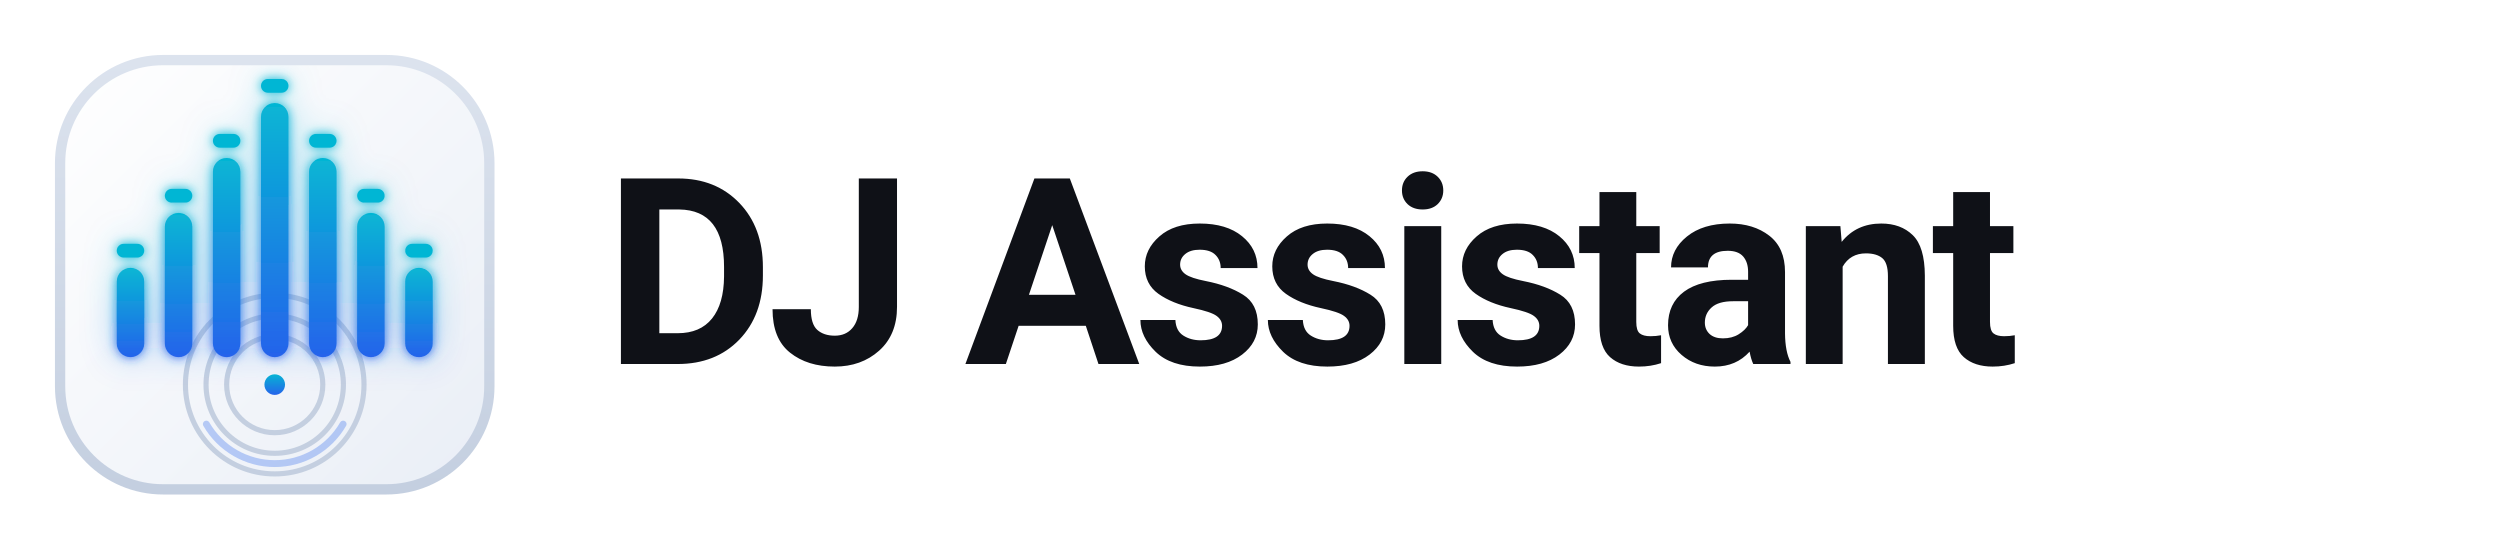
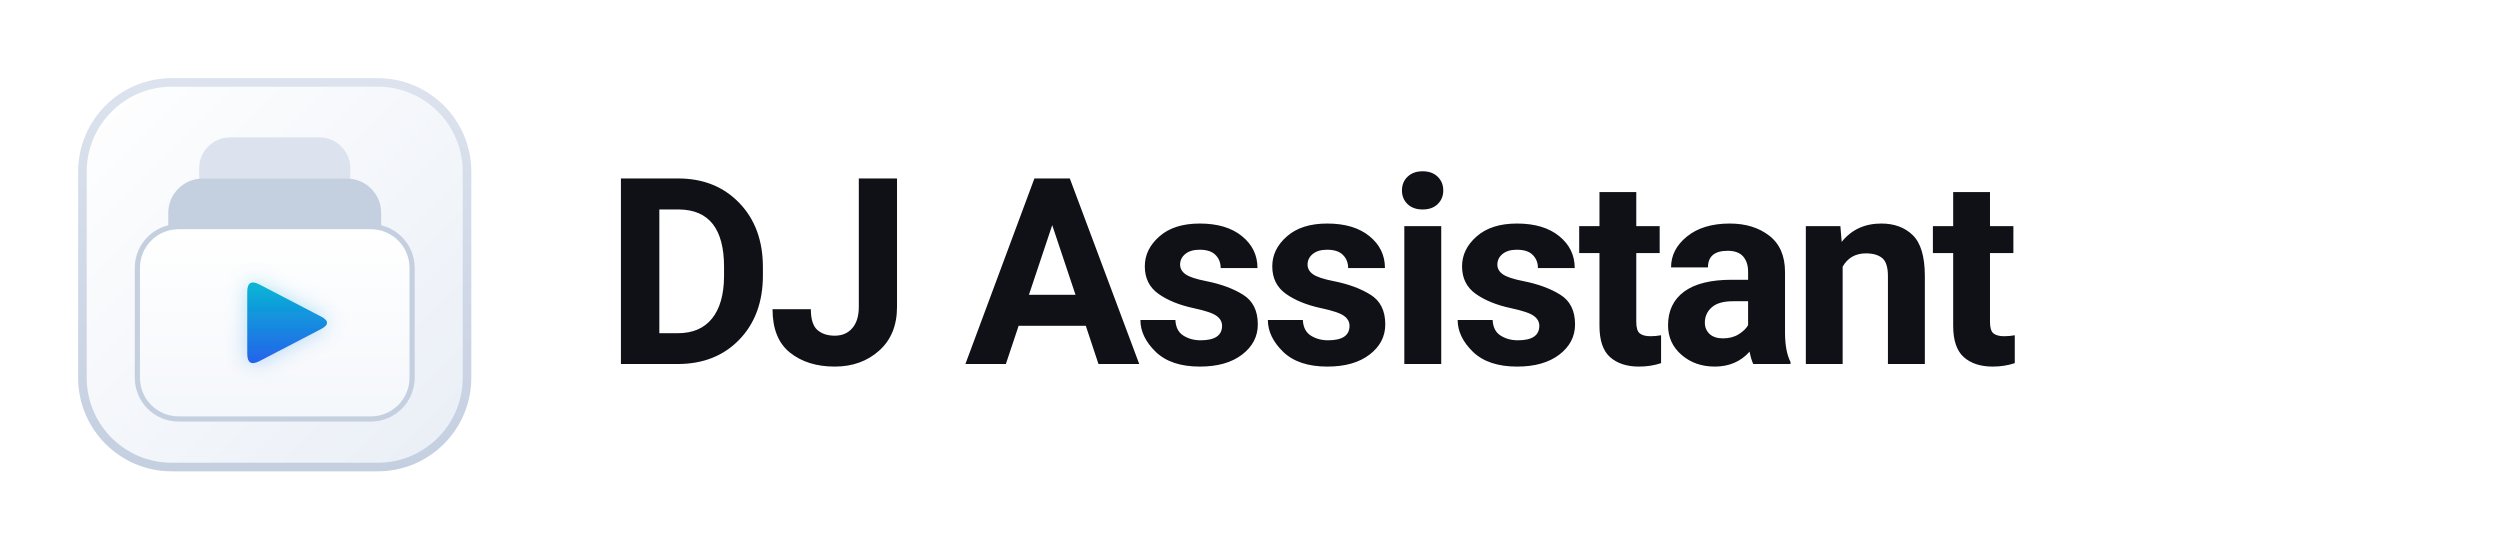
<svg xmlns="http://www.w3.org/2000/svg" width="364" height="80" viewBox="0 0 364 80" role="img" aria-label="DJ Assistant">
  <defs>
    <linearGradient id="wmLightTile" x1="0" y1="0" x2="1" y2="1">
      <stop offset="0" stop-color="#FFFFFF" />
      <stop offset="1" stop-color="#E9EEF6" />
    </linearGradient>
    <linearGradient id="wmLightBorder" x1="0" y1="0" x2="0" y2="1">
      <stop offset="0" stop-color="#DCE3EE" />
      <stop offset="1" stop-color="#C4CFE0" />
    </linearGradient>
-     <linearGradient id="wmLightEq" x1="0" y1="0" x2="0" y2="1">
+     <linearGradient id="wmLightFront" x1="0" y1="0" x2="0" y2="1">
+       <stop offset="0" stop-color="#FFFFFF" />
+       <stop offset="1" stop-color="#F4F7FB" />
+     </linearGradient>
+     <linearGradient id="wmLightPlay" x1="0" y1="0" x2="0" y2="1">
      <stop offset="0" stop-color="#06B6D4" />
      <stop offset="1" stop-color="#2563EB" />
    </linearGradient>
    <filter id="wmLightGlow" x="-50%" y="-50%" width="200%" height="200%">
-       <feGaussianBlur in="SourceGraphic" stdDeviation="5" result="glowWide" />
+       <feGaussianBlur in="SourceGraphic" stdDeviation="3" result="glowWide" />
      <feComponentTransfer in="glowWide" result="glowSoft">
-         <feFuncA type="linear" slope="0.35" />
+         <feFuncA type="linear" slope="0.3" />
      </feComponentTransfer>
-       <feGaussianBlur in="SourceGraphic" stdDeviation="1.5" result="glowTight" />
      <feMerge>
        <feMergeNode in="glowSoft" />
-         <feMergeNode in="glowTight" />
        <feMergeNode in="SourceGraphic" />
      </feMerge>
    </filter>
    <clipPath id="wmLightClip">
-       <rect x="1.5" y="1.5" width="125" height="125" rx="30" />
+       <rect x="8" y="8" width="112" height="112" rx="26" />
    </clipPath>
  </defs>
  <g transform="translate(8 8) scale(0.5)">
-     <rect x="1.5" y="1.5" width="125" height="125" rx="30" fill="url(#wmLightTile)" />
+     <rect x="8" y="8" width="112" height="112" rx="26" fill="url(#wmLightTile)" />
    <g clip-path="url(#wmLightClip)">
-       <g fill="none" stroke="#C4CFE0" stroke-width="1.5">
-         <circle cx="64" cy="96" r="26" />
-         <circle cx="64" cy="96" r="20" />
-         <circle cx="64" cy="96" r="14" />
-       </g>
-       <path d="M44.08 107.5A23 23 0 0 0 83.92 107.5" fill="none" stroke="#2563EB" stroke-opacity="0.3" stroke-width="2" stroke-linecap="round" />
-       <circle cx="64" cy="96" r="3" fill="url(#wmLightEq)" />
-       <g filter="url(#wmLightGlow)">
-         <g fill="url(#wmLightEq)">
-           <rect x="18" y="62" width="8" height="26" rx="4" />
-           <rect x="32" y="46" width="8" height="42" rx="4" />
-           <rect x="46" y="30" width="8" height="58" rx="4" />
-           <rect x="60" y="14" width="8" height="74" rx="4" />
-           <rect x="74" y="30" width="8" height="58" rx="4" />
-           <rect x="88" y="46" width="8" height="42" rx="4" />
-           <rect x="102" y="62" width="8" height="26" rx="4" />
-         </g>
-         <g fill="#06B6D4">
-           <rect x="18" y="55" width="8" height="4" rx="2" />
-           <rect x="32" y="39" width="8" height="4" rx="2" />
-           <rect x="46" y="23" width="8" height="4" rx="2" />
-           <rect x="60" y="7" width="8" height="4" rx="2" />
-           <rect x="74" y="23" width="8" height="4" rx="2" />
-           <rect x="88" y="39" width="8" height="4" rx="2" />
-           <rect x="102" y="55" width="8" height="4" rx="2" />
-         </g>
-       </g>
+       <rect x="42" y="24" width="44" height="20" rx="9" fill="#DCE3EE" />
+       <rect x="33" y="36" width="62" height="26" rx="10" fill="#C4CFE0" />
+       <rect x="24" y="50" width="80" height="56" rx="12" fill="url(#wmLightFront)" stroke="#C4CFE0" stroke-width="1.5" />
+       <path d="M56 69 L56 87 Q56 91 59.55 89.16 L77.45 79.84 Q81 78 77.45 76.16 L59.55 66.84 Q56 65 56 69 Z" fill="url(#wmLightPlay)" filter="url(#wmLightGlow)" />
    </g>
-     <rect x="1.5" y="1.5" width="125" height="125" rx="30" fill="none" stroke="url(#wmLightBorder)" stroke-width="3" />
+     <rect x="8" y="8" width="112" height="112" rx="26" fill="none" stroke="url(#wmLightBorder)" stroke-width="2.5" />
  </g>
  <text x="88" y="53" font-family="ui-sans-serif, -apple-system, 'Segoe UI', Roboto, Helvetica, Arial, sans-serif" font-size="38" font-weight="700" letter-spacing="-1" textLength="252" lengthAdjust="spacing" fill="#0F1117">DJ Assistant</text>
</svg>
